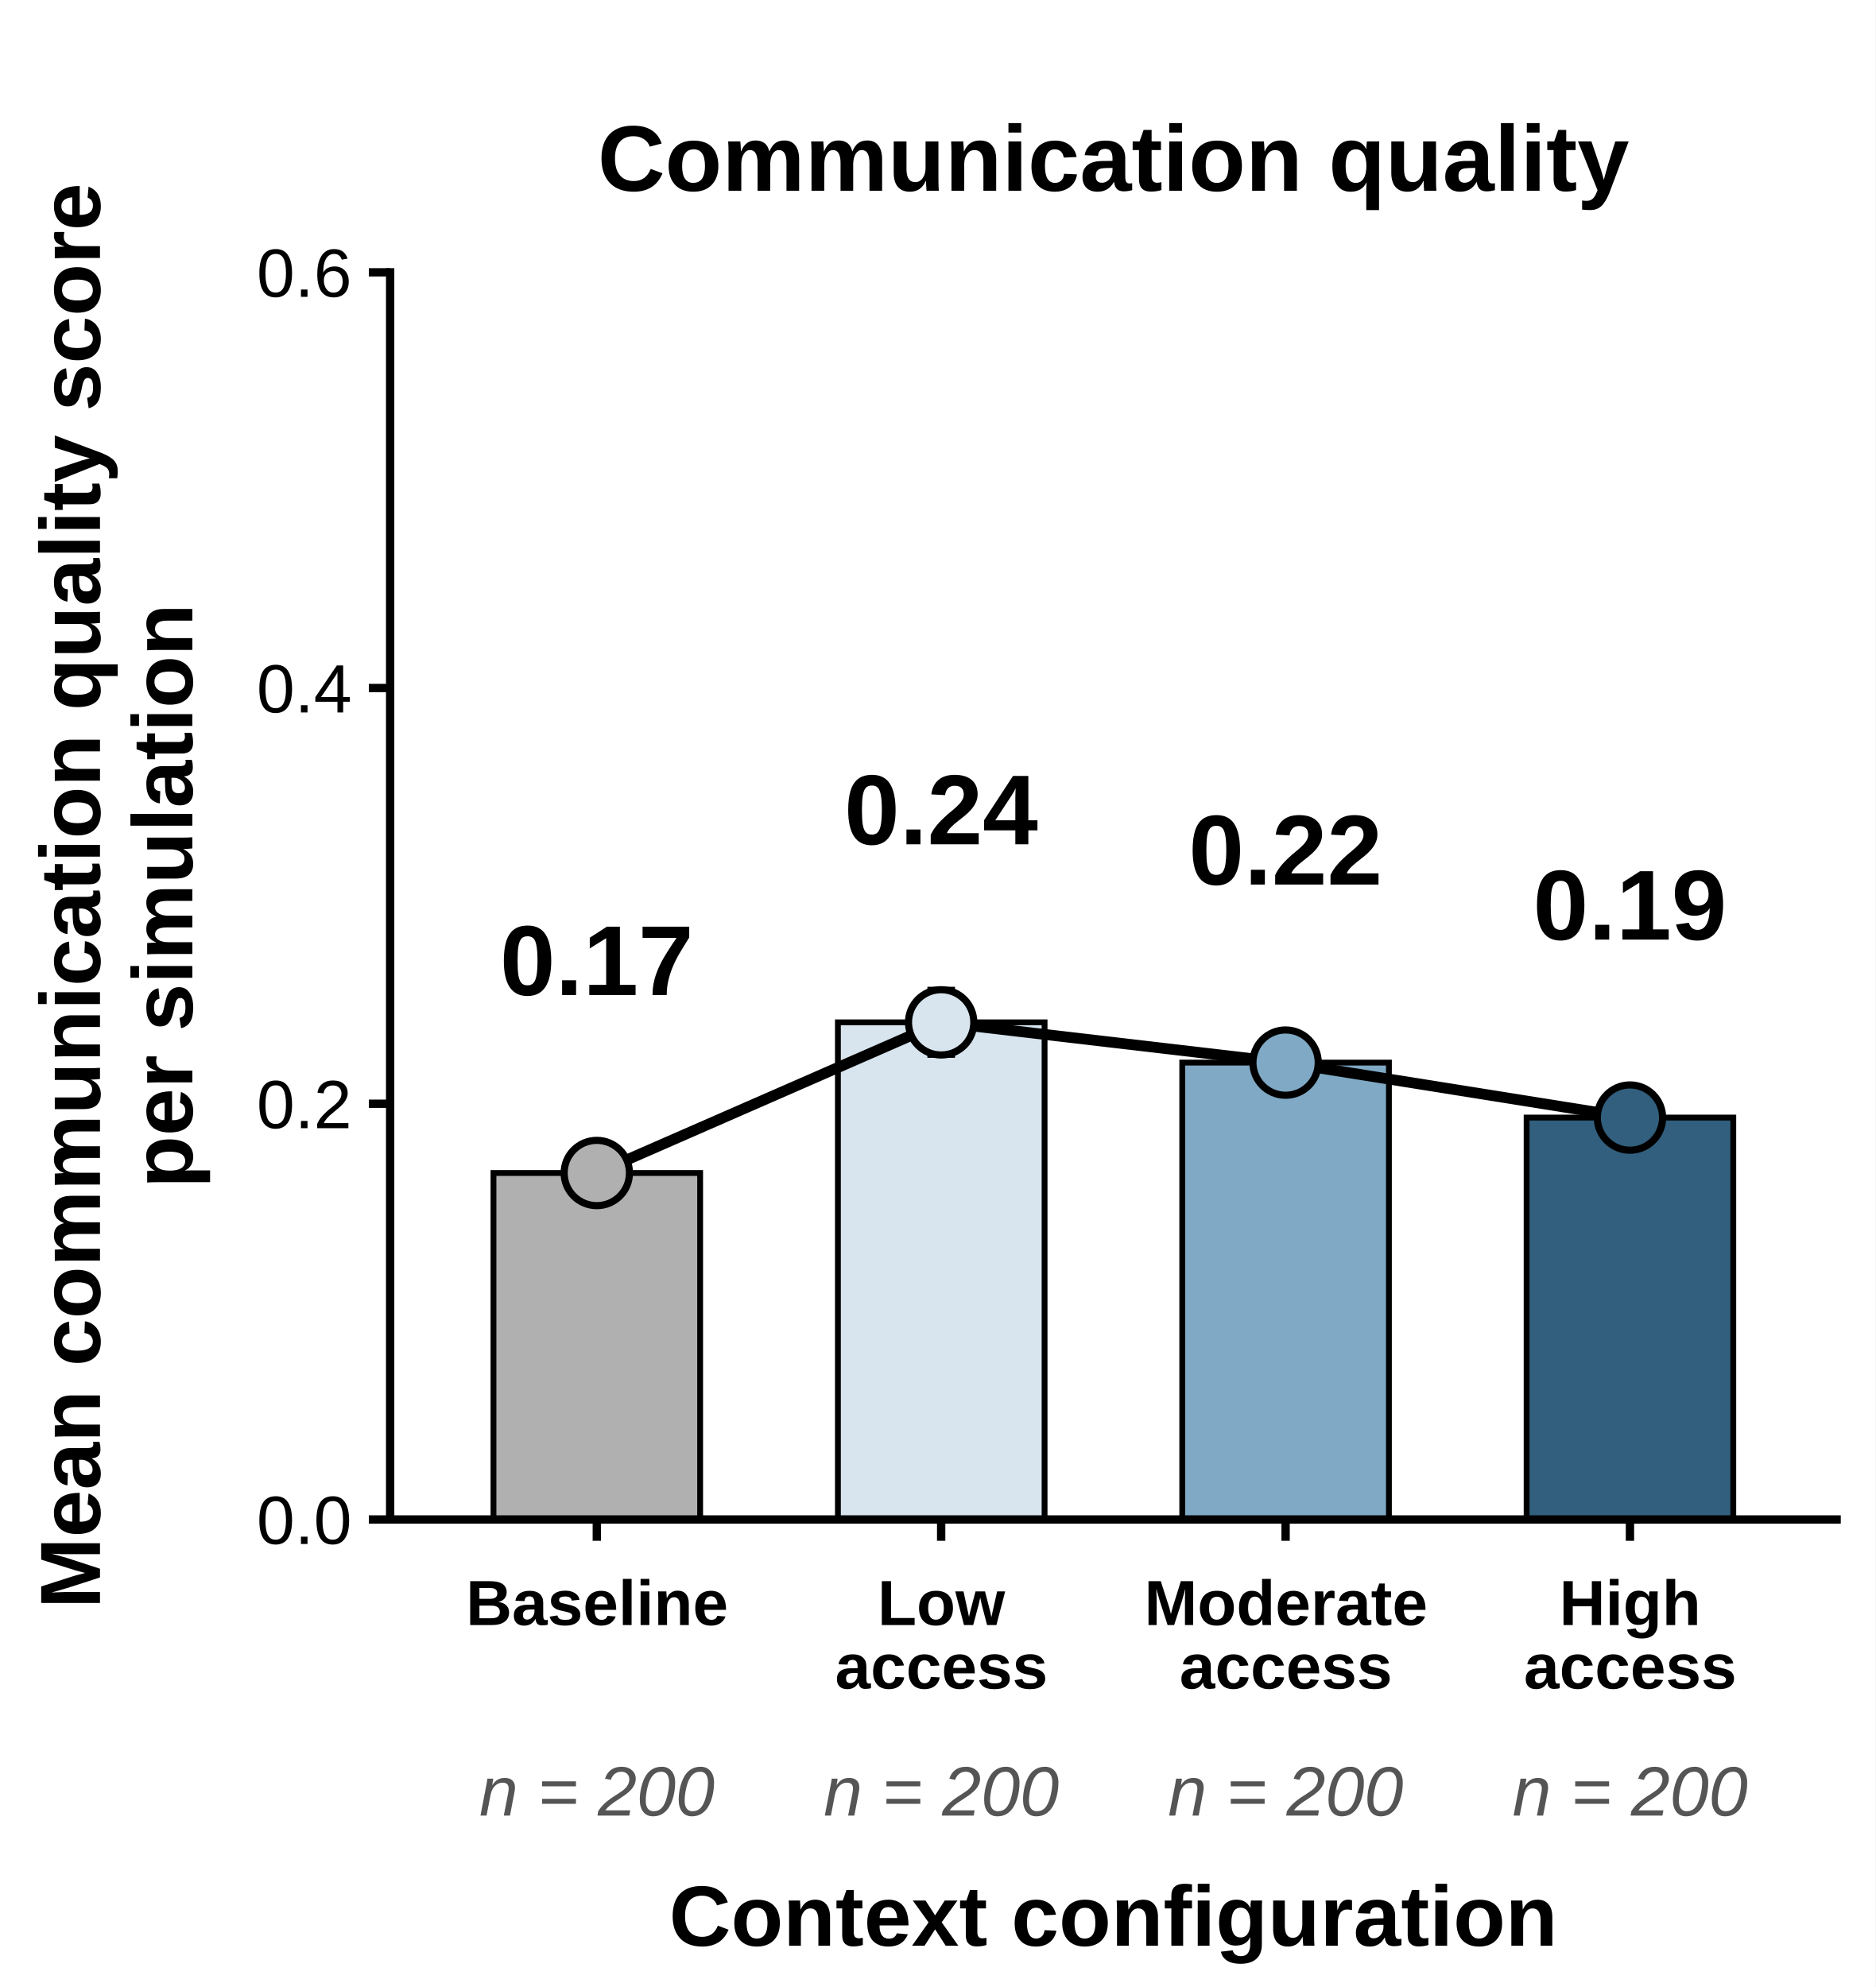
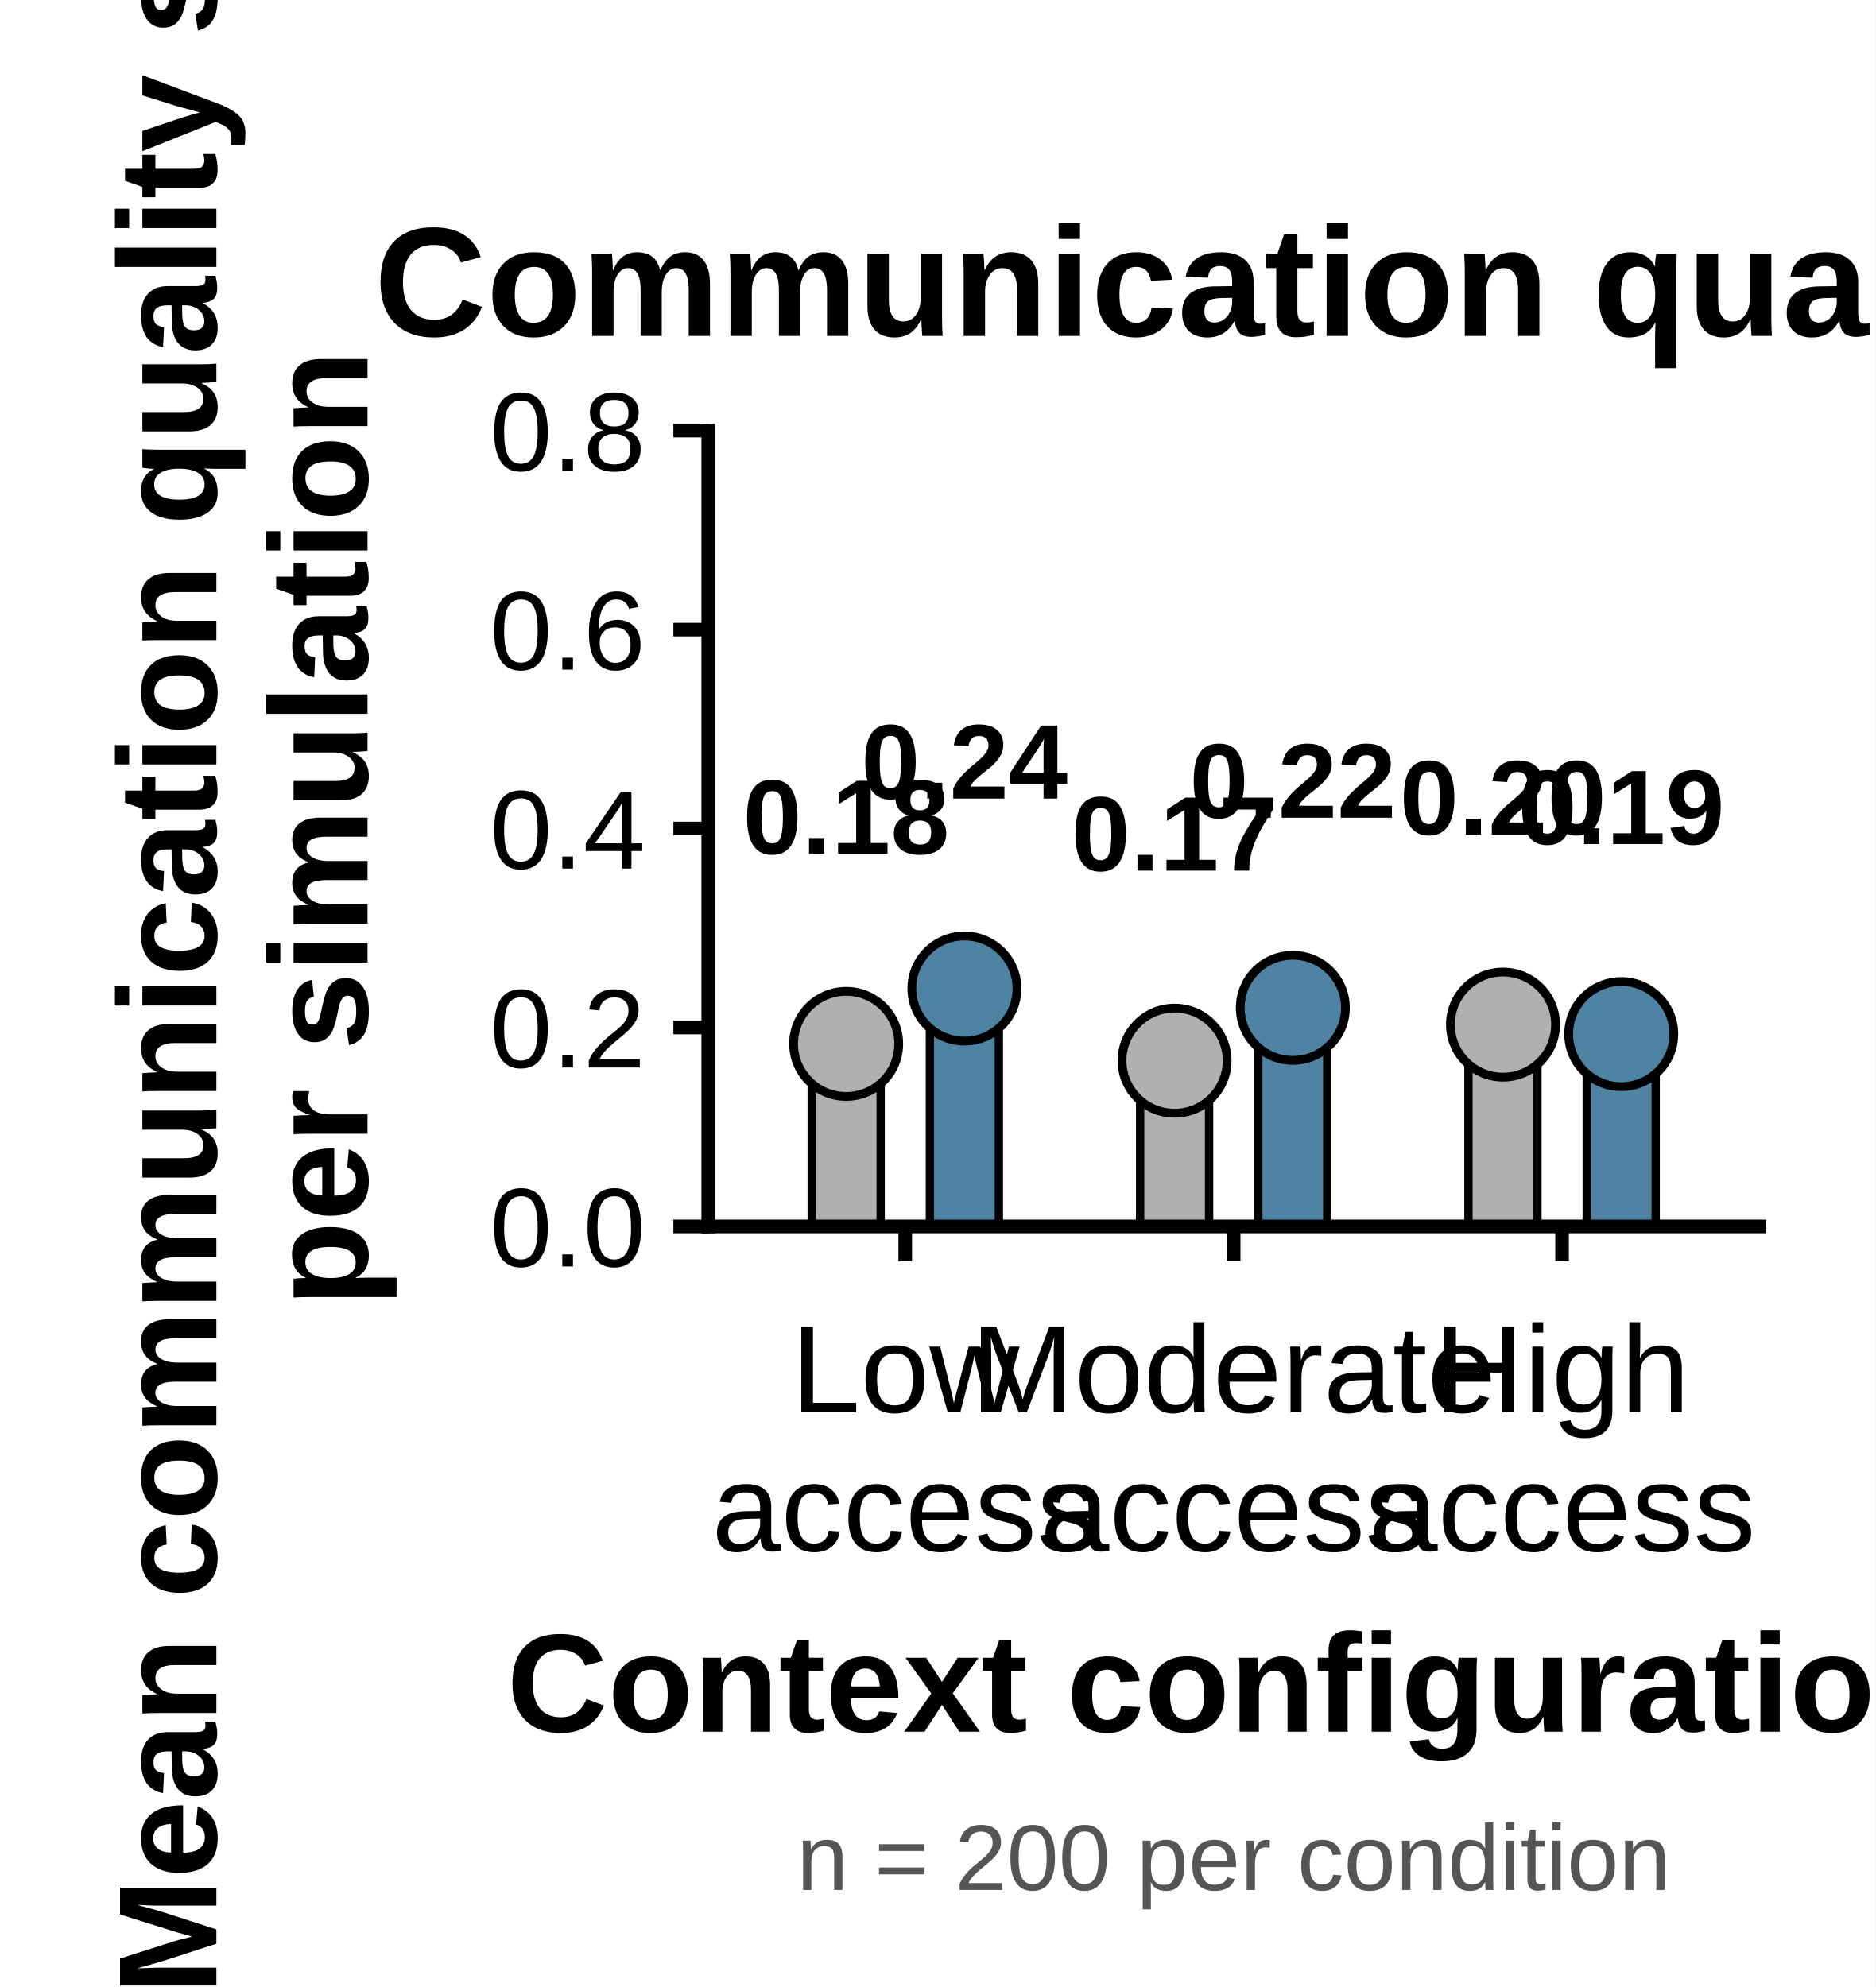
<svg xmlns="http://www.w3.org/2000/svg" width="241.20pt" height="255.60pt" viewBox="0 0 241.20 255.60">
  <g class="svglite">
    <defs>
      <style type="text/css">
    .svglite line, .svglite polyline, .svglite polygon, .svglite path, .svglite rect, .svglite circle {
      fill: none;
      stroke: #000000;
      stroke-linecap: round;
      stroke-linejoin: round;
      stroke-miterlimit: 10.00;
    }
    .svglite text {
      white-space: pre;
    }
    .svglite g.glyphgroup path {
      fill: inherit;
      stroke: none;
    }
  </style>
    </defs>
    <rect width="100%" height="100%" style="stroke: none; fill: #FFFFFF;" />
    <defs>
      <clipPath id="cpMC4wMHwyNDEuMjB8MC4wMHwyNTUuNjA=">
        <rect x="0.00" y="0.00" width="241.20" height="255.60" />
      </clipPath>
    </defs>
    <g clip-path="url(#cpMC4wMHwyNDEuMjB8MC4wMHwyNTUuNjA=)">
-       <rect x="-0" y="0.00" width="241.20" height="255.60" style="stroke-width: 1.07; stroke: #FFFFFF; fill: #FFFFFF;" />
-       <rect x="50.18" y="35.03" width="186.03" height="160.43" style="stroke-width: 1.07; stroke: none; fill: #FFFFFF;" />
-       <rect x="63.47" y="150.89" width="26.58" height="44.56" style="stroke-width: 0.75; stroke-linecap: butt; stroke-linejoin: miter; fill: #B0B0B0;" />
-       <rect x="107.77" y="131.51" width="26.58" height="63.95" style="stroke-width: 0.75; stroke-linecap: butt; stroke-linejoin: miter; fill: #D8E5EE;" />
-       <rect x="152.06" y="136.69" width="26.58" height="58.77" style="stroke-width: 0.75; stroke-linecap: butt; stroke-linejoin: miter; fill: #7FA9C4;" />
-       <rect x="196.35" y="143.76" width="26.58" height="51.69" style="stroke-width: 0.75; stroke-linecap: butt; stroke-linejoin: miter; fill: #315F7D;" />
-       <polyline points="76.76,150.89 121.05,131.51 165.35,136.69 209.64,143.76 " style="stroke-width: 1.39; stroke-linecap: butt;" />
-       <polyline points="74.99,147.56 78.53,147.56 " style="stroke-width: 1.49; stroke-linecap: butt;" />
-       <polyline points="76.76,147.56 76.76,154.22 " style="stroke-width: 1.49; stroke-linecap: butt;" />
-       <polyline points="74.99,154.22 78.53,154.22 " style="stroke-width: 1.49; stroke-linecap: butt;" />
-       <polyline points="119.28,127.68 122.83,127.68 " style="stroke-width: 1.49; stroke-linecap: butt;" />
-       <polyline points="121.05,127.68 121.05,135.33 " style="stroke-width: 1.49; stroke-linecap: butt;" />
-       <polyline points="119.28,135.33 122.83,135.33 " style="stroke-width: 1.49; stroke-linecap: butt;" />
-       <polyline points="163.58,133.39 167.12,133.39 " style="stroke-width: 1.49; stroke-linecap: butt;" />
-       <polyline points="165.35,133.39 165.35,139.99 " style="stroke-width: 1.49; stroke-linecap: butt;" />
-       <polyline points="163.58,139.99 167.12,139.99 " style="stroke-width: 1.49; stroke-linecap: butt;" />
-       <polyline points="207.87,140.55 211.41,140.55 " style="stroke-width: 1.49; stroke-linecap: butt;" />
-       <polyline points="209.64,140.55 209.64,146.98 " style="stroke-width: 1.49; stroke-linecap: butt;" />
-       <polyline points="207.87,146.98 211.41,146.98 " style="stroke-width: 1.49; stroke-linecap: butt;" />
-       <circle cx="76.76" cy="150.89" r="4.20" style="stroke-width: 0.92; fill: #B0B0B0;" />
-       <circle cx="121.05" cy="131.51" r="4.20" style="stroke-width: 0.92; fill: #D8E5EE;" />
-       <circle cx="165.35" cy="136.69" r="4.20" style="stroke-width: 0.92; fill: #7FA9C4;" />
-       <circle cx="209.64" cy="143.76" r="4.20" style="stroke-width: 0.92; fill: #315F7D;" />
-       <text x="76.76" y="128.00" text-anchor="middle" style="font-size: 12.80px; font-weight: bold; font-family: &quot;Arial&quot;;" textLength="24.89px" lengthAdjust="spacingAndGlyphs">0.17</text>
-       <text x="121.05" y="108.61" text-anchor="middle" style="font-size: 12.80px; font-weight: bold; font-family: &quot;Arial&quot;;" textLength="24.89px" lengthAdjust="spacingAndGlyphs">0.24</text>
-       <text x="165.35" y="113.79" text-anchor="middle" style="font-size: 12.80px; font-weight: bold; font-family: &quot;Arial&quot;;" textLength="24.89px" lengthAdjust="spacingAndGlyphs">0.22</text>
-       <text x="209.64" y="120.87" text-anchor="middle" style="font-size: 12.80px; font-weight: bold; font-family: &quot;Arial&quot;;" textLength="24.89px" lengthAdjust="spacingAndGlyphs">0.19</text>
-       <polyline points="50.18,195.46 50.18,35.03 " style="stroke-width: 1.07; stroke-linecap: square;" />
-       <text x="45.25" y="198.61" text-anchor="end" style="font-size: 8.80px; font-family: &quot;Arial&quot;;" textLength="12.22px" lengthAdjust="spacingAndGlyphs">0.0</text>
-       <text x="45.25" y="145.13" text-anchor="end" style="font-size: 8.80px; font-family: &quot;Arial&quot;;" textLength="12.22px" lengthAdjust="spacingAndGlyphs">0.2</text>
-       <text x="45.25" y="91.65" text-anchor="end" style="font-size: 8.80px; font-family: &quot;Arial&quot;;" textLength="12.22px" lengthAdjust="spacingAndGlyphs">0.4</text>
-       <text x="45.25" y="38.18" text-anchor="end" style="font-size: 8.80px; font-family: &quot;Arial&quot;;" textLength="12.22px" lengthAdjust="spacingAndGlyphs">0.6</text>
-       <polyline points="47.44,195.46 50.18,195.46 " style="stroke-width: 1.07; stroke-linecap: butt;" />
-       <polyline points="47.44,141.98 50.18,141.98 " style="stroke-width: 1.07; stroke-linecap: butt;" />
-       <polyline points="47.44,88.50 50.18,88.50 " style="stroke-width: 1.07; stroke-linecap: butt;" />
-       <polyline points="47.44,35.03 50.18,35.03 " style="stroke-width: 1.07; stroke-linecap: butt;" />
-       <polyline points="50.18,195.46 236.22,195.46 " style="stroke-width: 1.07; stroke-linecap: square;" />
-       <polyline points="76.76,198.20 76.76,195.46 " style="stroke-width: 1.07; stroke-linecap: butt;" />
-       <polyline points="121.05,198.20 121.05,195.46 " style="stroke-width: 1.07; stroke-linecap: butt;" />
-       <polyline points="165.35,198.20 165.35,195.46 " style="stroke-width: 1.07; stroke-linecap: butt;" />
-       <polyline points="209.64,198.20 209.64,195.46 " style="stroke-width: 1.07; stroke-linecap: butt;" />
-       <text x="59.93" y="209.04" style="font-size: 8.20px; font-weight: bold; font-family: &quot;Arial&quot;;" textLength="33.66px" lengthAdjust="spacingAndGlyphs">Baseline</text>
-       <text x="61.64" y="233.55" style="font-size: 9.00px; font-style: italic;fill: #555555; font-family: &quot;Arial&quot;;" textLength="5.00px" lengthAdjust="spacingAndGlyphs">n</text>
-       <text x="69.14" y="233.55" style="font-size: 9.00px; font-style: italic;fill: #555555; font-family: &quot;Arial&quot;;" textLength="5.25px" lengthAdjust="spacingAndGlyphs">=</text>
-       <text x="76.89" y="233.55" style="font-size: 9.00px; font-style: italic;fill: #555555; font-family: &quot;Arial&quot;;" textLength="15.00px" lengthAdjust="spacingAndGlyphs">200</text>
-       <text x="112.87" y="209.04" style="font-size: 8.20px; font-weight: bold; font-family: &quot;Arial&quot;;" textLength="16.38px" lengthAdjust="spacingAndGlyphs">Low</text>
-       <text x="107.41" y="217.21" style="font-size: 8.20px; font-weight: bold; font-family: &quot;Arial&quot;;" textLength="27.28px" lengthAdjust="spacingAndGlyphs">access</text>
-       <text x="105.93" y="233.55" style="font-size: 9.00px; font-style: italic;fill: #555555; font-family: &quot;Arial&quot;;" textLength="5.00px" lengthAdjust="spacingAndGlyphs">n</text>
-       <text x="113.43" y="233.55" style="font-size: 9.00px; font-style: italic;fill: #555555; font-family: &quot;Arial&quot;;" textLength="5.25px" lengthAdjust="spacingAndGlyphs">=</text>
-       <text x="121.18" y="233.55" style="font-size: 9.00px; font-style: italic;fill: #555555; font-family: &quot;Arial&quot;;" textLength="15.00px" lengthAdjust="spacingAndGlyphs">200</text>
-       <text x="147.17" y="209.04" style="font-size: 8.20px; font-weight: bold; font-family: &quot;Arial&quot;;" textLength="36.36px" lengthAdjust="spacingAndGlyphs">Moderate</text>
-       <text x="151.71" y="217.21" style="font-size: 8.20px; font-weight: bold; font-family: &quot;Arial&quot;;" textLength="27.28px" lengthAdjust="spacingAndGlyphs">access</text>
-       <text x="150.22" y="233.55" style="font-size: 9.00px; font-style: italic;fill: #555555; font-family: &quot;Arial&quot;;" textLength="5.00px" lengthAdjust="spacingAndGlyphs">n</text>
-       <text x="157.72" y="233.55" style="font-size: 9.00px; font-style: italic;fill: #555555; font-family: &quot;Arial&quot;;" textLength="5.25px" lengthAdjust="spacingAndGlyphs">=</text>
-       <text x="165.47" y="233.55" style="font-size: 9.00px; font-style: italic;fill: #555555; font-family: &quot;Arial&quot;;" textLength="15.00px" lengthAdjust="spacingAndGlyphs">200</text>
-       <text x="200.55" y="209.04" style="font-size: 8.20px; font-weight: bold; font-family: &quot;Arial&quot;;" textLength="18.19px" lengthAdjust="spacingAndGlyphs">High</text>
-       <text x="196.00" y="217.21" style="font-size: 8.20px; font-weight: bold; font-family: &quot;Arial&quot;;" textLength="27.28px" lengthAdjust="spacingAndGlyphs">access</text>
-       <text x="194.52" y="233.55" style="font-size: 9.00px; font-style: italic;fill: #555555; font-family: &quot;Arial&quot;;" textLength="5.00px" lengthAdjust="spacingAndGlyphs">n</text>
-       <text x="202.02" y="233.55" style="font-size: 9.00px; font-style: italic;fill: #555555; font-family: &quot;Arial&quot;;" textLength="5.25px" lengthAdjust="spacingAndGlyphs">=</text>
-       <text x="209.77" y="233.55" style="font-size: 9.00px; font-style: italic;fill: #555555; font-family: &quot;Arial&quot;;" textLength="15.00px" lengthAdjust="spacingAndGlyphs">200</text>
-       <text x="143.20" y="250.29" text-anchor="middle" style="font-size: 11.00px; font-weight: bold; font-family: &quot;Arial&quot;;" textLength="114.28px" lengthAdjust="spacingAndGlyphs">Context configuration</text>
-       <text transform="translate(12.86,115.24) rotate(-90)" text-anchor="middle" style="font-size: 11.00px; font-weight: bold; font-family: &quot;Arial&quot;;" textLength="183.47px" lengthAdjust="spacingAndGlyphs">Mean communication quality score</text>
-       <text transform="translate(24.74,115.24) rotate(-90)" text-anchor="middle" style="font-size: 11.00px; font-weight: bold; font-family: &quot;Arial&quot;;" textLength="75.22px" lengthAdjust="spacingAndGlyphs">per simulation</text>
-       <text x="143.20" y="24.54" text-anchor="middle" style="font-size: 12.00px; font-weight: bold; font-family: &quot;Arial&quot;;" textLength="132.64px" lengthAdjust="spacingAndGlyphs">Communication quality</text>
+       <rect x="0.00" y="0.00" width="241.20" height="255.60" style="stroke-width: 1.75; stroke: #FFFFFF; fill: #FFFFFF;" />
+       <rect x="91.09" y="55.39" width="135.16" height="102.37" style="stroke-width: 1.75; stroke: none; fill: #FFFFFF;" />
+       <rect x="104.40" y="134.28" width="8.87" height="23.49" style="stroke-width: 1.07; stroke-linecap: butt; stroke-linejoin: miter; fill: #B0B0B0;" />
+       <rect x="119.60" y="127.16" width="8.87" height="30.60" style="stroke-width: 1.07; stroke-linecap: butt; stroke-linejoin: miter; fill: #4F83A3;" />
+       <rect x="146.64" y="136.44" width="8.87" height="21.33" style="stroke-width: 1.07; stroke-linecap: butt; stroke-linejoin: miter; fill: #B0B0B0;" />
+       <rect x="161.84" y="129.64" width="8.87" height="28.12" style="stroke-width: 1.07; stroke-linecap: butt; stroke-linejoin: miter; fill: #4F83A3;" />
+       <rect x="188.87" y="131.80" width="8.87" height="25.97" style="stroke-width: 1.07; stroke-linecap: butt; stroke-linejoin: miter; fill: #B0B0B0;" />
+       <rect x="204.08" y="133.02" width="8.87" height="24.74" style="stroke-width: 1.07; stroke-linecap: butt; stroke-linejoin: miter; fill: #4F83A3;" />
+       <polyline points="107.99,132.35 109.68,132.35 " style="stroke-width: 1.92; stroke-linecap: butt;" />
+       <polyline points="108.83,132.35 108.83,136.21 " style="stroke-width: 1.92; stroke-linecap: butt;" />
+       <polyline points="107.99,136.21 109.68,136.21 " style="stroke-width: 1.92; stroke-linecap: butt;" />
+       <polyline points="123.19,125.33 124.88,125.33 " style="stroke-width: 1.92; stroke-linecap: butt;" />
+       <polyline points="124.04,125.33 124.04,128.99 " style="stroke-width: 1.92; stroke-linecap: butt;" />
+       <polyline points="123.19,128.99 124.88,128.99 " style="stroke-width: 1.92; stroke-linecap: butt;" />
+       <polyline points="150.23,134.84 151.92,134.84 " style="stroke-width: 1.92; stroke-linecap: butt;" />
+       <polyline points="151.07,134.84 151.07,138.03 " style="stroke-width: 1.92; stroke-linecap: butt;" />
+       <polyline points="150.23,138.03 151.92,138.03 " style="stroke-width: 1.92; stroke-linecap: butt;" />
+       <polyline points="165.43,128.06 167.12,128.06 " style="stroke-width: 1.92; stroke-linecap: butt;" />
+       <polyline points="166.28,128.06 166.28,131.22 " style="stroke-width: 1.92; stroke-linecap: butt;" />
+       <polyline points="165.43,131.22 167.12,131.22 " style="stroke-width: 1.92; stroke-linecap: butt;" />
+       <polyline points="192.46,129.91 194.15,129.91 " style="stroke-width: 1.92; stroke-linecap: butt;" />
+       <polyline points="193.31,129.91 193.31,133.69 " style="stroke-width: 1.92; stroke-linecap: butt;" />
+       <polyline points="192.46,133.69 194.15,133.69 " style="stroke-width: 1.92; stroke-linecap: butt;" />
+       <polyline points="207.67,131.49 209.36,131.49 " style="stroke-width: 1.92; stroke-linecap: butt;" />
+       <polyline points="208.52,131.49 208.52,134.56 " style="stroke-width: 1.92; stroke-linecap: butt;" />
+       <polyline points="207.67,134.56 209.36,134.56 " style="stroke-width: 1.92; stroke-linecap: butt;" />
+       <circle cx="108.83" cy="134.28" r="6.76" style="stroke-width: 1.13; fill: #B0B0B0;" />
+       <circle cx="124.04" cy="127.16" r="6.76" style="stroke-width: 1.13; fill: #4F83A3;" />
+       <circle cx="151.07" cy="136.44" r="6.76" style="stroke-width: 1.13; fill: #B0B0B0;" />
+       <circle cx="166.28" cy="129.64" r="6.76" style="stroke-width: 1.13; fill: #4F83A3;" />
+       <circle cx="193.31" cy="131.80" r="6.76" style="stroke-width: 1.13; fill: #B0B0B0;" />
+       <circle cx="208.52" cy="133.02" r="6.76" style="stroke-width: 1.13; fill: #4F83A3;" />
+       <text x="108.83" y="109.83" text-anchor="middle" style="font-size: 13.66px; font-weight: bold; font-family: &quot;Arial&quot;;" textLength="26.58px" lengthAdjust="spacingAndGlyphs">0.18</text>
+       <text x="124.04" y="102.72" text-anchor="middle" style="font-size: 13.66px; font-weight: bold; font-family: &quot;Arial&quot;;" textLength="26.58px" lengthAdjust="spacingAndGlyphs">0.24</text>
+       <text x="151.07" y="111.99" text-anchor="middle" style="font-size: 13.66px; font-weight: bold; font-family: &quot;Arial&quot;;" textLength="26.58px" lengthAdjust="spacingAndGlyphs">0.17</text>
+       <text x="166.28" y="105.19" text-anchor="middle" style="font-size: 13.66px; font-weight: bold; font-family: &quot;Arial&quot;;" textLength="26.58px" lengthAdjust="spacingAndGlyphs">0.22</text>
+       <text x="193.31" y="107.35" text-anchor="middle" style="font-size: 13.66px; font-weight: bold; font-family: &quot;Arial&quot;;" textLength="26.58px" lengthAdjust="spacingAndGlyphs">0.20</text>
+       <text x="208.52" y="108.58" text-anchor="middle" style="font-size: 13.66px; font-weight: bold; font-family: &quot;Arial&quot;;" textLength="26.58px" lengthAdjust="spacingAndGlyphs">0.19</text>
+       <polyline points="91.09,157.76 91.09,55.39 " style="stroke-width: 1.75; stroke-linecap: square;" />
+       <text x="83.02" y="162.91" text-anchor="end" style="font-size: 14.40px; font-family: &quot;Arial&quot;;" textLength="20.00px" lengthAdjust="spacingAndGlyphs">0.0</text>
+       <text x="83.02" y="137.32" text-anchor="end" style="font-size: 14.40px; font-family: &quot;Arial&quot;;" textLength="20.00px" lengthAdjust="spacingAndGlyphs">0.2</text>
+       <text x="83.02" y="111.73" text-anchor="end" style="font-size: 14.40px; font-family: &quot;Arial&quot;;" textLength="20.00px" lengthAdjust="spacingAndGlyphs">0.4</text>
+       <text x="83.02" y="86.14" text-anchor="end" style="font-size: 14.40px; font-family: &quot;Arial&quot;;" textLength="20.00px" lengthAdjust="spacingAndGlyphs">0.6</text>
+       <text x="83.02" y="60.55" text-anchor="end" style="font-size: 14.40px; font-family: &quot;Arial&quot;;" textLength="20.00px" lengthAdjust="spacingAndGlyphs">0.8</text>
+       <polyline points="86.61,157.76 91.09,157.76 " style="stroke-width: 1.75; stroke-linecap: butt;" />
+       <polyline points="86.61,132.17 91.09,132.17 " style="stroke-width: 1.75; stroke-linecap: butt;" />
+       <polyline points="86.61,106.58 91.09,106.58 " style="stroke-width: 1.75; stroke-linecap: butt;" />
+       <polyline points="86.61,80.99 91.09,80.99 " style="stroke-width: 1.75; stroke-linecap: butt;" />
+       <polyline points="86.61,55.39 91.09,55.39 " style="stroke-width: 1.75; stroke-linecap: butt;" />
+       <polyline points="91.09,157.76 226.26,157.76 " style="stroke-width: 1.75; stroke-linecap: square;" />
+       <polyline points="116.43,162.25 116.43,157.76 " style="stroke-width: 1.75; stroke-linecap: butt;" />
+       <polyline points="158.67,162.25 158.67,157.76 " style="stroke-width: 1.75; stroke-linecap: butt;" />
+       <polyline points="200.91,162.25 200.91,157.76 " style="stroke-width: 1.75; stroke-linecap: butt;" />
+       <text x="101.75" y="181.67" style="font-size: 16.00px; font-family: &quot;Arial&quot;;" textLength="29.38px" lengthAdjust="spacingAndGlyphs">Low</text>
+       <text x="91.53" y="199.52" style="font-size: 16.00px; font-family: &quot;Arial&quot;;" textLength="49.81px" lengthAdjust="spacingAndGlyphs">access</text>
+       <text x="124.85" y="181.67" style="font-size: 16.00px; font-family: &quot;Arial&quot;;" textLength="67.64px" lengthAdjust="spacingAndGlyphs">Moderate</text>
+       <text x="133.77" y="199.52" style="font-size: 16.00px; font-family: &quot;Arial&quot;;" textLength="49.81px" lengthAdjust="spacingAndGlyphs">access</text>
+       <text x="184.44" y="181.67" style="font-size: 16.00px; font-family: &quot;Arial&quot;;" textLength="32.94px" lengthAdjust="spacingAndGlyphs">High</text>
+       <text x="176.01" y="199.52" style="font-size: 16.00px; font-family: &quot;Arial&quot;;" textLength="49.81px" lengthAdjust="spacingAndGlyphs">access</text>
+       <text x="158.67" y="222.76" text-anchor="middle" style="font-size: 18.00px; font-weight: bold; font-family: &quot;Arial&quot;;" textLength="187.06px" lengthAdjust="spacingAndGlyphs">Context configuration</text>
+       <text transform="translate(27.83,106.58) rotate(-90)" text-anchor="middle" style="font-size: 18.00px; font-weight: bold; font-family: &quot;Arial&quot;;" textLength="300.16px" lengthAdjust="spacingAndGlyphs">Mean communication quality score</text>
+       <text transform="translate(47.27,106.58) rotate(-90)" text-anchor="middle" style="font-size: 18.00px; font-weight: bold; font-family: &quot;Arial&quot;;" textLength="123.05px" lengthAdjust="spacingAndGlyphs">per simulation</text>
+       <text x="158.67" y="43.21" text-anchor="middle" style="font-size: 20.00px; font-weight: bold; font-family: &quot;Arial&quot;;" textLength="221.16px" lengthAdjust="spacingAndGlyphs">Communication quality</text>
+       <text x="158.67" y="243.12" text-anchor="middle" style="font-size: 12.00px;fill: #555555; font-family: &quot;Arial&quot;;" textLength="112.39px" lengthAdjust="spacingAndGlyphs">n = 200 per condition</text>
    </g>
  </g>
</svg>
